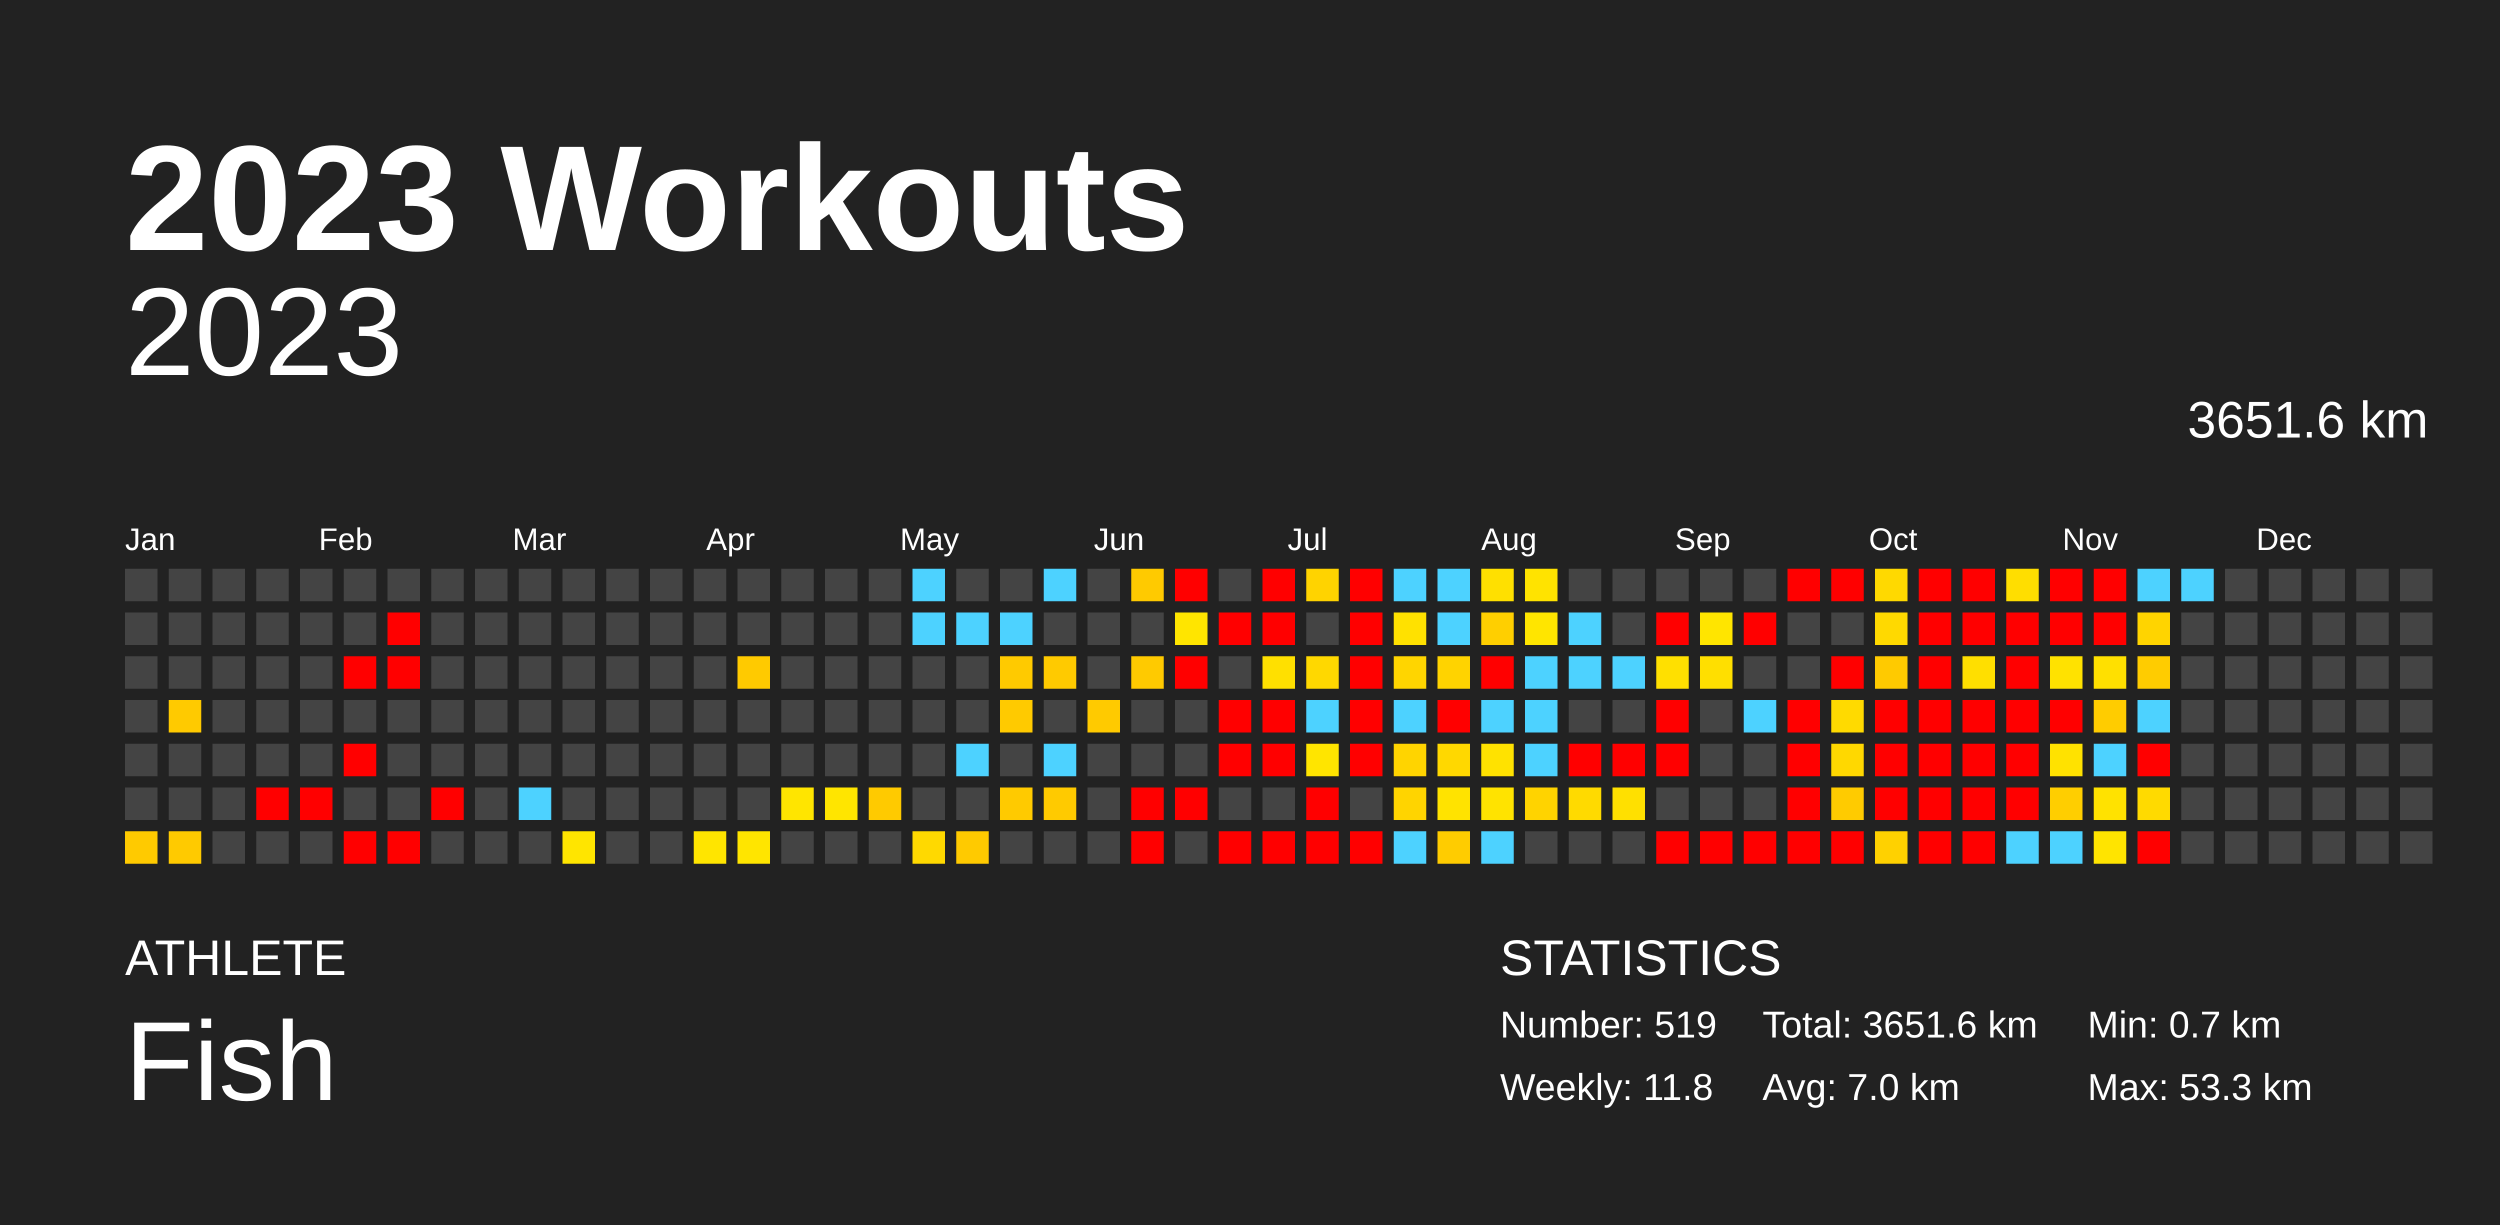
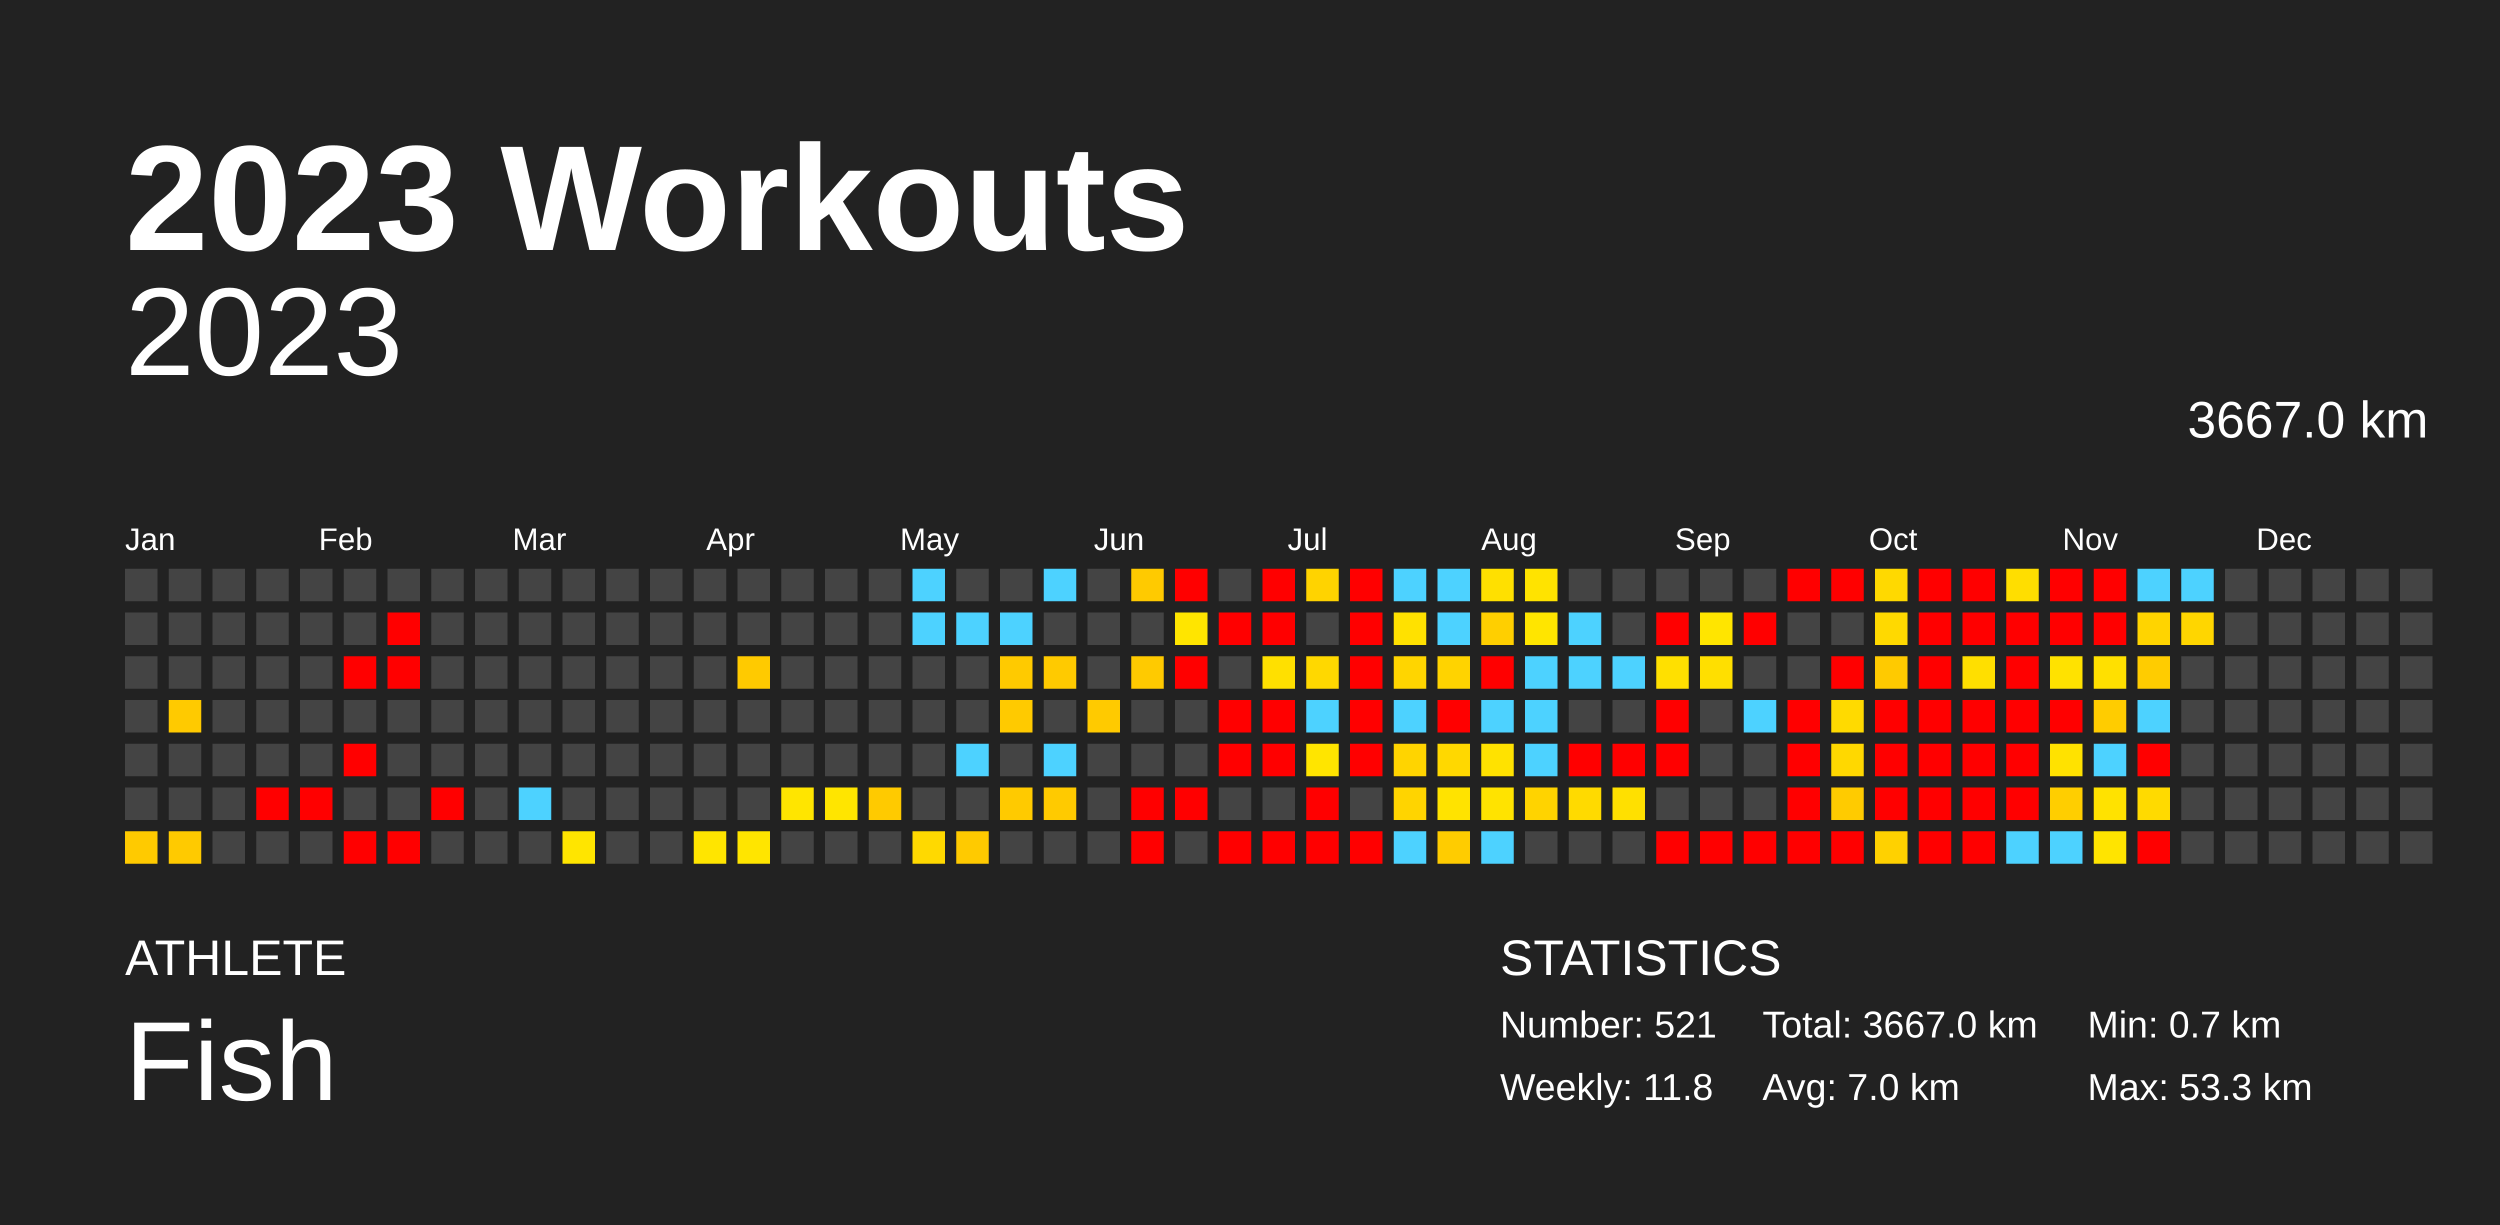
<svg xmlns="http://www.w3.org/2000/svg" baseProfile="full" height="98mm" version="1.1" viewBox="0,0,200,98" width="200mm">
  <defs />
  <rect fill="#222222" height="98" width="200" x="0" y="0" />
  <text fill="#FFFFFF" style="font-size:12px; font-family:Arial; font-weight:bold;" x="10" y="20">2023 Workouts</text>
  <text fill="#FFFFFF" style="font-size:4px; font-family:Arial" x="10" y="78">ATHLETE</text>
  <text fill="#FFFFFF" style="font-size:9px; font-family:Arial" x="10" y="88">Fish</text>
  <text fill="#FFFFFF" style="font-size:4px; font-family:Arial" x="120" y="78">STATISTICS</text>
-   <text fill="#FFFFFF" style="font-size:3px; font-family:Arial" x="120" y="83">Number: 519</text>
+   <text fill="#FFFFFF" style="font-size:3px; font-family:Arial" x="120" y="83">Number: 521</text>
  <text fill="#FFFFFF" style="font-size:3px; font-family:Arial" x="120" y="88">Weekly: 11.8</text>
-   <text fill="#FFFFFF" style="font-size:3px; font-family:Arial" x="141" y="83">Total: 3651.6 km</text>
+   <text fill="#FFFFFF" style="font-size:3px; font-family:Arial" x="141" y="83">Total: 3667.0 km</text>
  <text fill="#FFFFFF" style="font-size:3px; font-family:Arial" x="141" y="88">Avg: 7.0 km</text>
  <text fill="#FFFFFF" style="font-size:3px; font-family:Arial" x="167" y="83">Min: 0.7 km</text>
  <text fill="#FFFFFF" style="font-size:3px; font-family:Arial" x="167" y="88">Max: 53.3 km</text>
  <text alignment-baseline="hanging" fill="#FFFFFF" style="font-size:10.0px; font-family:Arial;" x="10" y="30">2023</text>
-   <text alignment-baseline="hanging" fill="#FFFFFF" style="font-size:4.125px; font-family:Arial;" x="175" y="35">3651.6 km</text>
+   <text alignment-baseline="hanging" fill="#FFFFFF" style="font-size:4.125px; font-family:Arial;" x="175" y="35">3667.0 km</text>
  <text fill="#FFFFFF" style="font-size:2.5px; font-family:Arial" x="10.0" y="44">Jan</text>
  <text fill="#FFFFFF" style="font-size:2.5px; font-family:Arial" x="25.5" y="44">Feb</text>
  <text fill="#FFFFFF" style="font-size:2.5px; font-family:Arial" x="41.0" y="44">Mar</text>
  <text fill="#FFFFFF" style="font-size:2.5px; font-family:Arial" x="56.5" y="44">Apr</text>
  <text fill="#FFFFFF" style="font-size:2.5px; font-family:Arial" x="72.0" y="44">May</text>
  <text fill="#FFFFFF" style="font-size:2.5px; font-family:Arial" x="87.5" y="44">Jun</text>
  <text fill="#FFFFFF" style="font-size:2.5px; font-family:Arial" x="103.0" y="44">Jul</text>
  <text fill="#FFFFFF" style="font-size:2.5px; font-family:Arial" x="118.5" y="44">Aug</text>
  <text fill="#FFFFFF" style="font-size:2.5px; font-family:Arial" x="134.0" y="44">Sep</text>
  <text fill="#FFFFFF" style="font-size:2.5px; font-family:Arial" x="149.5" y="44">Oct</text>
  <text fill="#FFFFFF" style="font-size:2.5px; font-family:Arial" x="165.0" y="44">Nov</text>
  <text fill="#FFFFFF" style="font-size:2.5px; font-family:Arial" x="180.5" y="44">Dec</text>
  <rect fill="#444444" height="2.6" width="2.6" x="10.0" y="45.5" />
  <rect fill="#444444" height="2.6" width="2.6" x="10.0" y="49.0" />
  <rect fill="#444444" height="2.6" width="2.6" x="10.0" y="52.5" />
  <rect fill="#444444" height="2.6" width="2.6" x="10.0" y="56.0" />
  <rect fill="#444444" height="2.6" width="2.6" x="10.0" y="59.5" />
  <rect fill="#444444" height="2.6" width="2.6" x="10.0" y="63.0" />
  <rect fill="#ffca00" height="2.6" width="2.6" x="10.0" y="66.5" />
  <rect fill="#444444" height="2.6" width="2.6" x="13.5" y="45.5" />
  <rect fill="#444444" height="2.6" width="2.6" x="13.5" y="49.0" />
  <rect fill="#444444" height="2.6" width="2.6" x="13.5" y="52.5" />
  <rect fill="#ffca00" height="2.6" width="2.6" x="13.5" y="56.0" />
  <rect fill="#444444" height="2.6" width="2.6" x="13.5" y="59.5" />
  <rect fill="#444444" height="2.6" width="2.6" x="13.5" y="63.0" />
  <rect fill="#ffca00" height="2.6" width="2.6" x="13.5" y="66.5" />
  <rect fill="#444444" height="2.6" width="2.6" x="17.0" y="45.5" />
  <rect fill="#444444" height="2.6" width="2.6" x="17.0" y="49.0" />
  <rect fill="#444444" height="2.6" width="2.6" x="17.0" y="52.5" />
  <rect fill="#444444" height="2.6" width="2.6" x="17.0" y="56.0" />
  <rect fill="#444444" height="2.6" width="2.6" x="17.0" y="59.5" />
  <rect fill="#444444" height="2.6" width="2.6" x="17.0" y="63.0" />
  <rect fill="#444444" height="2.6" width="2.6" x="17.0" y="66.5" />
  <rect fill="#444444" height="2.6" width="2.6" x="20.5" y="45.5" />
  <rect fill="#444444" height="2.6" width="2.6" x="20.5" y="49.0" />
  <rect fill="#444444" height="2.6" width="2.6" x="20.5" y="52.5" />
  <rect fill="#444444" height="2.6" width="2.6" x="20.5" y="56.0" />
  <rect fill="#444444" height="2.6" width="2.6" x="20.5" y="59.5" />
  <rect fill="red" height="2.6" width="2.6" x="20.5" y="63.0" />
  <rect fill="#444444" height="2.6" width="2.6" x="20.5" y="66.5" />
  <rect fill="#444444" height="2.6" width="2.6" x="24.0" y="45.5" />
  <rect fill="#444444" height="2.6" width="2.6" x="24.0" y="49.0" />
  <rect fill="#444444" height="2.6" width="2.6" x="24.0" y="52.5" />
  <rect fill="#444444" height="2.6" width="2.6" x="24.0" y="56.0" />
  <rect fill="#444444" height="2.6" width="2.6" x="24.0" y="59.5" />
  <rect fill="red" height="2.6" width="2.6" x="24.0" y="63.0" />
  <rect fill="#444444" height="2.6" width="2.6" x="24.0" y="66.5" />
  <rect fill="#444444" height="2.6" width="2.6" x="27.5" y="45.5" />
  <rect fill="#444444" height="2.6" width="2.6" x="27.5" y="49.0" />
  <rect fill="red" height="2.6" width="2.6" x="27.5" y="52.5" />
  <rect fill="#444444" height="2.6" width="2.6" x="27.5" y="56.0" />
  <rect fill="red" height="2.6" width="2.6" x="27.5" y="59.5" />
  <rect fill="#444444" height="2.6" width="2.6" x="27.5" y="63.0" />
  <rect fill="red" height="2.6" width="2.6" x="27.5" y="66.5" />
  <rect fill="#444444" height="2.6" width="2.6" x="31.0" y="45.5" />
  <rect fill="red" height="2.6" width="2.6" x="31.0" y="49.0" />
  <rect fill="red" height="2.6" width="2.6" x="31.0" y="52.5" />
  <rect fill="#444444" height="2.6" width="2.6" x="31.0" y="56.0" />
  <rect fill="#444444" height="2.6" width="2.6" x="31.0" y="59.5" />
  <rect fill="#444444" height="2.6" width="2.6" x="31.0" y="63.0" />
  <rect fill="red" height="2.6" width="2.6" x="31.0" y="66.5" />
  <rect fill="#444444" height="2.6" width="2.6" x="34.5" y="45.5" />
  <rect fill="#444444" height="2.6" width="2.6" x="34.5" y="49.0" />
  <rect fill="#444444" height="2.6" width="2.6" x="34.5" y="52.5" />
  <rect fill="#444444" height="2.6" width="2.6" x="34.5" y="56.0" />
  <rect fill="#444444" height="2.6" width="2.6" x="34.5" y="59.5" />
  <rect fill="red" height="2.6" width="2.6" x="34.5" y="63.0" />
  <rect fill="#444444" height="2.6" width="2.6" x="34.5" y="66.5" />
  <rect fill="#444444" height="2.6" width="2.6" x="38.0" y="45.5" />
  <rect fill="#444444" height="2.6" width="2.6" x="38.0" y="49.0" />
  <rect fill="#444444" height="2.6" width="2.6" x="38.0" y="52.5" />
  <rect fill="#444444" height="2.6" width="2.6" x="38.0" y="56.0" />
  <rect fill="#444444" height="2.6" width="2.6" x="38.0" y="59.5" />
  <rect fill="#444444" height="2.6" width="2.6" x="38.0" y="63.0" />
  <rect fill="#444444" height="2.6" width="2.6" x="38.0" y="66.5" />
  <rect fill="#444444" height="2.6" width="2.6" x="41.5" y="45.5" />
  <rect fill="#444444" height="2.6" width="2.6" x="41.5" y="49.0" />
  <rect fill="#444444" height="2.6" width="2.6" x="41.5" y="52.5" />
  <rect fill="#444444" height="2.6" width="2.6" x="41.5" y="56.0" />
  <rect fill="#444444" height="2.6" width="2.6" x="41.5" y="59.5" />
  <rect fill="#4dd2ff" height="2.6" width="2.6" x="41.5" y="63.0" />
  <rect fill="#444444" height="2.6" width="2.6" x="41.5" y="66.5" />
  <rect fill="#444444" height="2.6" width="2.6" x="45.0" y="45.5" />
  <rect fill="#444444" height="2.6" width="2.6" x="45.0" y="49.0" />
  <rect fill="#444444" height="2.6" width="2.6" x="45.0" y="52.5" />
  <rect fill="#444444" height="2.6" width="2.6" x="45.0" y="56.0" />
  <rect fill="#444444" height="2.6" width="2.6" x="45.0" y="59.5" />
  <rect fill="#444444" height="2.6" width="2.6" x="45.0" y="63.0" />
  <rect fill="#ffe500" height="2.6" width="2.6" x="45.0" y="66.5" />
  <rect fill="#444444" height="2.6" width="2.6" x="48.5" y="45.5" />
  <rect fill="#444444" height="2.6" width="2.6" x="48.5" y="49.0" />
  <rect fill="#444444" height="2.6" width="2.6" x="48.5" y="52.5" />
  <rect fill="#444444" height="2.6" width="2.6" x="48.5" y="56.0" />
  <rect fill="#444444" height="2.6" width="2.6" x="48.5" y="59.5" />
  <rect fill="#444444" height="2.6" width="2.6" x="48.5" y="63.0" />
  <rect fill="#444444" height="2.6" width="2.6" x="48.5" y="66.5" />
  <rect fill="#444444" height="2.6" width="2.6" x="52.0" y="45.5" />
  <rect fill="#444444" height="2.6" width="2.6" x="52.0" y="49.0" />
  <rect fill="#444444" height="2.6" width="2.6" x="52.0" y="52.5" />
  <rect fill="#444444" height="2.6" width="2.6" x="52.0" y="56.0" />
  <rect fill="#444444" height="2.6" width="2.6" x="52.0" y="59.5" />
  <rect fill="#444444" height="2.6" width="2.6" x="52.0" y="63.0" />
  <rect fill="#444444" height="2.6" width="2.6" x="52.0" y="66.5" />
  <rect fill="#444444" height="2.6" width="2.6" x="55.5" y="45.5" />
  <rect fill="#444444" height="2.6" width="2.6" x="55.5" y="49.0" />
  <rect fill="#444444" height="2.6" width="2.6" x="55.5" y="52.5" />
  <rect fill="#444444" height="2.6" width="2.6" x="55.5" y="56.0" />
  <rect fill="#444444" height="2.6" width="2.6" x="55.5" y="59.5" />
  <rect fill="#444444" height="2.6" width="2.6" x="55.5" y="63.0" />
  <rect fill="#ffe500" height="2.6" width="2.6" x="55.5" y="66.5" />
  <rect fill="#444444" height="2.6" width="2.6" x="59.0" y="45.5" />
  <rect fill="#444444" height="2.6" width="2.6" x="59.0" y="49.0" />
  <rect fill="#ffca00" height="2.6" width="2.6" x="59.0" y="52.5" />
  <rect fill="#444444" height="2.6" width="2.6" x="59.0" y="56.0" />
  <rect fill="#444444" height="2.6" width="2.6" x="59.0" y="59.5" />
  <rect fill="#444444" height="2.6" width="2.6" x="59.0" y="63.0" />
  <rect fill="#ffe500" height="2.6" width="2.6" x="59.0" y="66.5" />
  <rect fill="#444444" height="2.6" width="2.6" x="62.5" y="45.5" />
  <rect fill="#444444" height="2.6" width="2.6" x="62.5" y="49.0" />
  <rect fill="#444444" height="2.6" width="2.6" x="62.5" y="52.5" />
  <rect fill="#444444" height="2.6" width="2.6" x="62.5" y="56.0" />
  <rect fill="#444444" height="2.6" width="2.6" x="62.5" y="59.5" />
  <rect fill="#ffe500" height="2.6" width="2.6" x="62.5" y="63.0" />
  <rect fill="#444444" height="2.6" width="2.6" x="62.5" y="66.5" />
  <rect fill="#444444" height="2.6" width="2.6" x="66.0" y="45.5" />
  <rect fill="#444444" height="2.6" width="2.6" x="66.0" y="49.0" />
  <rect fill="#444444" height="2.6" width="2.6" x="66.0" y="52.5" />
  <rect fill="#444444" height="2.6" width="2.6" x="66.0" y="56.0" />
  <rect fill="#444444" height="2.6" width="2.6" x="66.0" y="59.5" />
  <rect fill="#ffe500" height="2.6" width="2.6" x="66.0" y="63.0" />
  <rect fill="#444444" height="2.6" width="2.6" x="66.0" y="66.5" />
  <rect fill="#444444" height="2.6" width="2.6" x="69.5" y="45.5" />
  <rect fill="#444444" height="2.6" width="2.6" x="69.5" y="49.0" />
  <rect fill="#444444" height="2.6" width="2.6" x="69.5" y="52.5" />
  <rect fill="#444444" height="2.6" width="2.6" x="69.5" y="56.0" />
  <rect fill="#444444" height="2.6" width="2.6" x="69.5" y="59.5" />
  <rect fill="#ffca00" height="2.6" width="2.6" x="69.5" y="63.0" />
  <rect fill="#444444" height="2.6" width="2.6" x="69.5" y="66.5" />
  <rect fill="#4dd2ff" height="2.6" width="2.6" x="73.0" y="45.5" />
  <rect fill="#4dd2ff" height="2.6" width="2.6" x="73.0" y="49.0" />
  <rect fill="#444444" height="2.6" width="2.6" x="73.0" y="52.5" />
  <rect fill="#444444" height="2.6" width="2.6" x="73.0" y="56.0" />
  <rect fill="#444444" height="2.6" width="2.6" x="73.0" y="59.5" />
  <rect fill="#444444" height="2.6" width="2.6" x="73.0" y="63.0" />
  <rect fill="#ffd900" height="2.6" width="2.6" x="73.0" y="66.5" />
  <rect fill="#444444" height="2.6" width="2.6" x="76.5" y="45.5" />
  <rect fill="#4dd2ff" height="2.6" width="2.6" x="76.5" y="49.0" />
  <rect fill="#444444" height="2.6" width="2.6" x="76.5" y="52.5" />
  <rect fill="#444444" height="2.6" width="2.6" x="76.5" y="56.0" />
  <rect fill="#4dd2ff" height="2.6" width="2.6" x="76.5" y="59.5" />
  <rect fill="#444444" height="2.6" width="2.6" x="76.5" y="63.0" />
  <rect fill="#ffca00" height="2.6" width="2.6" x="76.5" y="66.5" />
  <rect fill="#444444" height="2.6" width="2.6" x="80.0" y="45.5" />
  <rect fill="#4dd2ff" height="2.6" width="2.6" x="80.0" y="49.0" />
  <rect fill="#ffca00" height="2.6" width="2.6" x="80.0" y="52.5" />
  <rect fill="#ffca00" height="2.6" width="2.6" x="80.0" y="56.0" />
  <rect fill="#444444" height="2.6" width="2.6" x="80.0" y="59.5" />
  <rect fill="#ffca00" height="2.6" width="2.6" x="80.0" y="63.0" />
  <rect fill="#444444" height="2.6" width="2.6" x="80.0" y="66.5" />
  <rect fill="#4dd2ff" height="2.6" width="2.6" x="83.5" y="45.5" />
  <rect fill="#444444" height="2.6" width="2.6" x="83.5" y="49.0" />
  <rect fill="#ffca00" height="2.6" width="2.6" x="83.5" y="52.5" />
  <rect fill="#444444" height="2.6" width="2.6" x="83.5" y="56.0" />
  <rect fill="#4dd2ff" height="2.6" width="2.6" x="83.5" y="59.5" />
  <rect fill="#ffca00" height="2.6" width="2.6" x="83.5" y="63.0" />
  <rect fill="#444444" height="2.6" width="2.6" x="83.5" y="66.5" />
  <rect fill="#444444" height="2.6" width="2.6" x="87.0" y="45.5" />
  <rect fill="#444444" height="2.6" width="2.6" x="87.0" y="49.0" />
  <rect fill="#444444" height="2.6" width="2.6" x="87.0" y="52.5" />
  <rect fill="#ffca00" height="2.6" width="2.6" x="87.0" y="56.0" />
  <rect fill="#444444" height="2.6" width="2.6" x="87.0" y="59.5" />
  <rect fill="#444444" height="2.6" width="2.6" x="87.0" y="63.0" />
  <rect fill="#444444" height="2.6" width="2.6" x="87.0" y="66.5" />
  <rect fill="#ffca00" height="2.6" width="2.6" x="90.5" y="45.5" />
  <rect fill="#444444" height="2.6" width="2.6" x="90.5" y="49.0" />
  <rect fill="#ffca00" height="2.6" width="2.6" x="90.5" y="52.5" />
  <rect fill="#444444" height="2.6" width="2.6" x="90.5" y="56.0" />
  <rect fill="#444444" height="2.6" width="2.6" x="90.5" y="59.5" />
  <rect fill="red" height="2.6" width="2.6" x="90.5" y="63.0" />
  <rect fill="red" height="2.6" width="2.6" x="90.5" y="66.5" />
  <rect fill="red" height="2.6" width="2.6" x="94.0" y="45.5" />
  <rect fill="#ffe500" height="2.6" width="2.6" x="94.0" y="49.0" />
  <rect fill="red" height="2.6" width="2.6" x="94.0" y="52.5" />
  <rect fill="#444444" height="2.6" width="2.6" x="94.0" y="56.0" />
  <rect fill="#444444" height="2.6" width="2.6" x="94.0" y="59.5" />
  <rect fill="red" height="2.6" width="2.6" x="94.0" y="63.0" />
  <rect fill="#444444" height="2.6" width="2.6" x="94.0" y="66.5" />
  <rect fill="#444444" height="2.6" width="2.6" x="97.5" y="45.5" />
  <rect fill="red" height="2.6" width="2.6" x="97.5" y="49.0" />
  <rect fill="#444444" height="2.6" width="2.6" x="97.5" y="52.5" />
  <rect fill="red" height="2.6" width="2.6" x="97.5" y="56.0" />
  <rect fill="red" height="2.6" width="2.6" x="97.5" y="59.5" />
  <rect fill="#444444" height="2.6" width="2.6" x="97.5" y="63.0" />
  <rect fill="red" height="2.6" width="2.6" x="97.5" y="66.5" />
  <rect fill="red" height="2.6" width="2.6" x="101.0" y="45.5" />
  <rect fill="red" height="2.6" width="2.6" x="101.0" y="49.0" />
  <rect fill="#ffe000" height="2.6" width="2.6" x="101.0" y="52.5" />
  <rect fill="red" height="2.6" width="2.6" x="101.0" y="56.0" />
  <rect fill="red" height="2.6" width="2.6" x="101.0" y="59.5" />
  <rect fill="#444444" height="2.6" width="2.6" x="101.0" y="63.0" />
  <rect fill="red" height="2.6" width="2.6" x="101.0" y="66.5" />
  <rect fill="#ffd300" height="2.6" width="2.6" x="104.5" y="45.5" />
  <rect fill="#444444" height="2.6" width="2.6" x="104.5" y="49.0" />
  <rect fill="#ffd800" height="2.6" width="2.6" x="104.5" y="52.5" />
  <rect fill="#4dd2ff" height="2.6" width="2.6" x="104.5" y="56.0" />
  <rect fill="#ffe500" height="2.6" width="2.6" x="104.5" y="59.5" />
  <rect fill="red" height="2.6" width="2.6" x="104.5" y="63.0" />
  <rect fill="red" height="2.6" width="2.6" x="104.5" y="66.5" />
  <rect fill="red" height="2.6" width="2.6" x="108.0" y="45.5" />
  <rect fill="red" height="2.6" width="2.6" x="108.0" y="49.0" />
  <rect fill="red" height="2.6" width="2.6" x="108.0" y="52.5" />
  <rect fill="red" height="2.6" width="2.6" x="108.0" y="56.0" />
  <rect fill="red" height="2.6" width="2.6" x="108.0" y="59.5" />
  <rect fill="#444444" height="2.6" width="2.6" x="108.0" y="63.0" />
  <rect fill="red" height="2.6" width="2.6" x="108.0" y="66.5" />
  <rect fill="#4dd2ff" height="2.6" width="2.6" x="111.5" y="45.5" />
  <rect fill="#ffe100" height="2.6" width="2.6" x="111.5" y="49.0" />
  <rect fill="#ffd500" height="2.6" width="2.6" x="111.5" y="52.5" />
  <rect fill="#4dd2ff" height="2.6" width="2.6" x="111.5" y="56.0" />
  <rect fill="#ffd400" height="2.6" width="2.6" x="111.5" y="59.5" />
  <rect fill="#ffd400" height="2.6" width="2.6" x="111.5" y="63.0" />
  <rect fill="#4dd2ff" height="2.6" width="2.6" x="111.5" y="66.5" />
  <rect fill="#4dd2ff" height="2.6" width="2.6" x="115.0" y="45.5" />
  <rect fill="#4dd2ff" height="2.6" width="2.6" x="115.0" y="49.0" />
  <rect fill="#ffd300" height="2.6" width="2.6" x="115.0" y="52.5" />
  <rect fill="red" height="2.6" width="2.6" x="115.0" y="56.0" />
  <rect fill="#ffd800" height="2.6" width="2.6" x="115.0" y="59.5" />
  <rect fill="#ffe300" height="2.6" width="2.6" x="115.0" y="63.0" />
  <rect fill="#ffcc00" height="2.6" width="2.6" x="115.0" y="66.5" />
  <rect fill="#ffe000" height="2.6" width="2.6" x="118.5" y="45.5" />
  <rect fill="#ffcf00" height="2.6" width="2.6" x="118.5" y="49.0" />
  <rect fill="red" height="2.6" width="2.6" x="118.5" y="52.5" />
  <rect fill="#4dd2ff" height="2.6" width="2.6" x="118.5" y="56.0" />
  <rect fill="#ffe200" height="2.6" width="2.6" x="118.5" y="59.5" />
  <rect fill="#ffe300" height="2.6" width="2.6" x="118.5" y="63.0" />
  <rect fill="#4dd2ff" height="2.6" width="2.6" x="118.5" y="66.5" />
  <rect fill="#ffe300" height="2.6" width="2.6" x="122.0" y="45.5" />
  <rect fill="#ffe500" height="2.6" width="2.6" x="122.0" y="49.0" />
  <rect fill="#4dd2ff" height="2.6" width="2.6" x="122.0" y="52.5" />
  <rect fill="#4dd2ff" height="2.6" width="2.6" x="122.0" y="56.0" />
  <rect fill="#4dd2ff" height="2.6" width="2.6" x="122.0" y="59.5" />
  <rect fill="#ffd300" height="2.6" width="2.6" x="122.0" y="63.0" />
  <rect fill="#444444" height="2.6" width="2.6" x="122.0" y="66.5" />
  <rect fill="#444444" height="2.6" width="2.6" x="125.5" y="45.5" />
  <rect fill="#4dd2ff" height="2.6" width="2.6" x="125.5" y="49.0" />
  <rect fill="#4dd2ff" height="2.6" width="2.6" x="125.5" y="52.5" />
  <rect fill="#444444" height="2.6" width="2.6" x="125.5" y="56.0" />
  <rect fill="red" height="2.6" width="2.6" x="125.5" y="59.5" />
  <rect fill="#ffda00" height="2.6" width="2.6" x="125.5" y="63.0" />
  <rect fill="#444444" height="2.6" width="2.6" x="125.5" y="66.5" />
  <rect fill="#444444" height="2.6" width="2.6" x="129.0" y="45.5" />
  <rect fill="#444444" height="2.6" width="2.6" x="129.0" y="49.0" />
  <rect fill="#4dd2ff" height="2.6" width="2.6" x="129.0" y="52.5" />
  <rect fill="#444444" height="2.6" width="2.6" x="129.0" y="56.0" />
  <rect fill="red" height="2.6" width="2.6" x="129.0" y="59.5" />
  <rect fill="#ffe000" height="2.6" width="2.6" x="129.0" y="63.0" />
  <rect fill="#444444" height="2.6" width="2.6" x="129.0" y="66.5" />
  <rect fill="#444444" height="2.6" width="2.6" x="132.5" y="45.5" />
  <rect fill="red" height="2.6" width="2.6" x="132.5" y="49.0" />
  <rect fill="#ffe000" height="2.6" width="2.6" x="132.5" y="52.5" />
  <rect fill="red" height="2.6" width="2.6" x="132.5" y="56.0" />
  <rect fill="red" height="2.6" width="2.6" x="132.5" y="59.5" />
  <rect fill="#444444" height="2.6" width="2.6" x="132.5" y="63.0" />
  <rect fill="red" height="2.6" width="2.6" x="132.5" y="66.5" />
  <rect fill="#444444" height="2.6" width="2.6" x="136.0" y="45.5" />
  <rect fill="#ffe500" height="2.6" width="2.6" x="136.0" y="49.0" />
  <rect fill="#ffdf00" height="2.6" width="2.6" x="136.0" y="52.5" />
  <rect fill="#444444" height="2.6" width="2.6" x="136.0" y="56.0" />
  <rect fill="#444444" height="2.6" width="2.6" x="136.0" y="59.5" />
  <rect fill="#444444" height="2.6" width="2.6" x="136.0" y="63.0" />
  <rect fill="red" height="2.6" width="2.6" x="136.0" y="66.5" />
  <rect fill="#444444" height="2.6" width="2.6" x="139.5" y="45.5" />
  <rect fill="red" height="2.6" width="2.6" x="139.5" y="49.0" />
  <rect fill="#444444" height="2.6" width="2.6" x="139.5" y="52.5" />
  <rect fill="#4dd2ff" height="2.6" width="2.6" x="139.5" y="56.0" />
  <rect fill="#444444" height="2.6" width="2.6" x="139.5" y="59.5" />
  <rect fill="#444444" height="2.6" width="2.6" x="139.5" y="63.0" />
  <rect fill="red" height="2.6" width="2.6" x="139.5" y="66.5" />
  <rect fill="red" height="2.6" width="2.6" x="143.0" y="45.5" />
  <rect fill="#444444" height="2.6" width="2.6" x="143.0" y="49.0" />
  <rect fill="#444444" height="2.6" width="2.6" x="143.0" y="52.5" />
  <rect fill="red" height="2.6" width="2.6" x="143.0" y="56.0" />
  <rect fill="red" height="2.6" width="2.6" x="143.0" y="59.5" />
  <rect fill="red" height="2.6" width="2.6" x="143.0" y="63.0" />
  <rect fill="red" height="2.6" width="2.6" x="143.0" y="66.5" />
  <rect fill="red" height="2.6" width="2.6" x="146.5" y="45.5" />
  <rect fill="#444444" height="2.6" width="2.6" x="146.5" y="49.0" />
  <rect fill="red" height="2.6" width="2.6" x="146.5" y="52.5" />
  <rect fill="#ffda00" height="2.6" width="2.6" x="146.5" y="56.0" />
  <rect fill="#ffd800" height="2.6" width="2.6" x="146.5" y="59.5" />
  <rect fill="#ffcb00" height="2.6" width="2.6" x="146.5" y="63.0" />
  <rect fill="red" height="2.6" width="2.6" x="146.5" y="66.5" />
  <rect fill="#ffd900" height="2.6" width="2.6" x="150.0" y="45.5" />
  <rect fill="#ffd900" height="2.6" width="2.6" x="150.0" y="49.0" />
  <rect fill="#ffca00" height="2.6" width="2.6" x="150.0" y="52.5" />
  <rect fill="red" height="2.6" width="2.6" x="150.0" y="56.0" />
  <rect fill="red" height="2.6" width="2.6" x="150.0" y="59.5" />
  <rect fill="red" height="2.6" width="2.6" x="150.0" y="63.0" />
  <rect fill="#ffd100" height="2.6" width="2.6" x="150.0" y="66.5" />
  <rect fill="red" height="2.6" width="2.6" x="153.5" y="45.5" />
  <rect fill="red" height="2.6" width="2.6" x="153.5" y="49.0" />
  <rect fill="red" height="2.6" width="2.6" x="153.5" y="52.5" />
  <rect fill="red" height="2.6" width="2.6" x="153.5" y="56.0" />
  <rect fill="red" height="2.6" width="2.6" x="153.5" y="59.5" />
  <rect fill="red" height="2.6" width="2.6" x="153.5" y="63.0" />
  <rect fill="red" height="2.6" width="2.6" x="153.5" y="66.5" />
  <rect fill="red" height="2.6" width="2.6" x="157.0" y="45.5" />
  <rect fill="red" height="2.6" width="2.6" x="157.0" y="49.0" />
  <rect fill="#ffdf00" height="2.6" width="2.6" x="157.0" y="52.5" />
  <rect fill="red" height="2.6" width="2.6" x="157.0" y="56.0" />
  <rect fill="red" height="2.6" width="2.6" x="157.0" y="59.5" />
  <rect fill="red" height="2.6" width="2.6" x="157.0" y="63.0" />
  <rect fill="red" height="2.6" width="2.6" x="157.0" y="66.5" />
  <rect fill="#ffde00" height="2.6" width="2.6" x="160.5" y="45.5" />
  <rect fill="red" height="2.6" width="2.6" x="160.5" y="49.0" />
  <rect fill="red" height="2.6" width="2.6" x="160.5" y="52.5" />
  <rect fill="red" height="2.6" width="2.6" x="160.5" y="56.0" />
  <rect fill="red" height="2.6" width="2.6" x="160.5" y="59.5" />
  <rect fill="red" height="2.6" width="2.6" x="160.5" y="63.0" />
  <rect fill="#4dd2ff" height="2.6" width="2.6" x="160.5" y="66.5" />
  <rect fill="red" height="2.6" width="2.6" x="164.0" y="45.5" />
  <rect fill="red" height="2.6" width="2.6" x="164.0" y="49.0" />
  <rect fill="#ffe200" height="2.6" width="2.6" x="164.0" y="52.5" />
  <rect fill="red" height="2.6" width="2.6" x="164.0" y="56.0" />
  <rect fill="#ffe200" height="2.6" width="2.6" x="164.0" y="59.5" />
  <rect fill="#ffce00" height="2.6" width="2.6" x="164.0" y="63.0" />
  <rect fill="#4dd2ff" height="2.6" width="2.6" x="164.0" y="66.5" />
  <rect fill="red" height="2.6" width="2.6" x="167.5" y="45.5" />
  <rect fill="red" height="2.6" width="2.6" x="167.5" y="49.0" />
  <rect fill="#ffe000" height="2.6" width="2.6" x="167.5" y="52.5" />
  <rect fill="#ffcc00" height="2.6" width="2.6" x="167.5" y="56.0" />
  <rect fill="#4dd2ff" height="2.6" width="2.6" x="167.5" y="59.5" />
  <rect fill="#ffe200" height="2.6" width="2.6" x="167.5" y="63.0" />
  <rect fill="#ffe400" height="2.6" width="2.6" x="167.5" y="66.5" />
  <rect fill="#4dd2ff" height="2.6" width="2.6" x="171.0" y="45.5" />
  <rect fill="#ffd400" height="2.6" width="2.6" x="171.0" y="49.0" />
  <rect fill="#ffcc00" height="2.6" width="2.6" x="171.0" y="52.5" />
  <rect fill="#4dd2ff" height="2.6" width="2.6" x="171.0" y="56.0" />
  <rect fill="red" height="2.6" width="2.6" x="171.0" y="59.5" />
  <rect fill="#ffda00" height="2.6" width="2.6" x="171.0" y="63.0" />
  <rect fill="red" height="2.6" width="2.6" x="171.0" y="66.5" />
  <rect fill="#4dd2ff" height="2.6" width="2.6" x="174.5" y="45.5" />
-   <rect fill="#444444" height="2.6" width="2.6" x="174.5" y="49.0" />
+   <rect fill="#ffd600" height="2.6" width="2.6" x="174.5" y="49.0" />
  <rect fill="#444444" height="2.6" width="2.6" x="174.5" y="52.5" />
  <rect fill="#444444" height="2.6" width="2.6" x="174.5" y="56.0" />
  <rect fill="#444444" height="2.6" width="2.6" x="174.5" y="59.5" />
  <rect fill="#444444" height="2.6" width="2.6" x="174.5" y="63.0" />
  <rect fill="#444444" height="2.6" width="2.6" x="174.5" y="66.5" />
  <rect fill="#444444" height="2.6" width="2.6" x="178.0" y="45.5" />
  <rect fill="#444444" height="2.6" width="2.6" x="178.0" y="49.0" />
  <rect fill="#444444" height="2.6" width="2.6" x="178.0" y="52.5" />
  <rect fill="#444444" height="2.6" width="2.6" x="178.0" y="56.0" />
  <rect fill="#444444" height="2.6" width="2.6" x="178.0" y="59.5" />
  <rect fill="#444444" height="2.6" width="2.6" x="178.0" y="63.0" />
  <rect fill="#444444" height="2.6" width="2.6" x="178.0" y="66.5" />
  <rect fill="#444444" height="2.6" width="2.6" x="181.5" y="45.5" />
  <rect fill="#444444" height="2.6" width="2.6" x="181.5" y="49.0" />
  <rect fill="#444444" height="2.6" width="2.6" x="181.5" y="52.5" />
  <rect fill="#444444" height="2.6" width="2.6" x="181.5" y="56.0" />
  <rect fill="#444444" height="2.6" width="2.6" x="181.5" y="59.5" />
  <rect fill="#444444" height="2.6" width="2.6" x="181.5" y="63.0" />
  <rect fill="#444444" height="2.6" width="2.6" x="181.5" y="66.5" />
  <rect fill="#444444" height="2.6" width="2.6" x="185.0" y="45.5" />
  <rect fill="#444444" height="2.6" width="2.6" x="185.0" y="49.0" />
  <rect fill="#444444" height="2.6" width="2.6" x="185.0" y="52.5" />
  <rect fill="#444444" height="2.6" width="2.6" x="185.0" y="56.0" />
  <rect fill="#444444" height="2.6" width="2.6" x="185.0" y="59.5" />
  <rect fill="#444444" height="2.6" width="2.6" x="185.0" y="63.0" />
  <rect fill="#444444" height="2.6" width="2.6" x="185.0" y="66.5" />
  <rect fill="#444444" height="2.6" width="2.6" x="188.5" y="45.5" />
  <rect fill="#444444" height="2.6" width="2.6" x="188.5" y="49.0" />
  <rect fill="#444444" height="2.6" width="2.6" x="188.5" y="52.5" />
  <rect fill="#444444" height="2.6" width="2.6" x="188.5" y="56.0" />
  <rect fill="#444444" height="2.6" width="2.6" x="188.5" y="59.5" />
  <rect fill="#444444" height="2.6" width="2.6" x="188.5" y="63.0" />
  <rect fill="#444444" height="2.6" width="2.6" x="188.5" y="66.5" />
  <rect fill="#444444" height="2.6" width="2.6" x="192.0" y="45.5" />
  <rect fill="#444444" height="2.6" width="2.6" x="192.0" y="49.0" />
  <rect fill="#444444" height="2.6" width="2.6" x="192.0" y="52.5" />
  <rect fill="#444444" height="2.6" width="2.6" x="192.0" y="56.0" />
  <rect fill="#444444" height="2.6" width="2.6" x="192.0" y="59.5" />
  <rect fill="#444444" height="2.6" width="2.6" x="192.0" y="63.0" />
  <rect fill="#444444" height="2.6" width="2.6" x="192.0" y="66.5" />
</svg>
